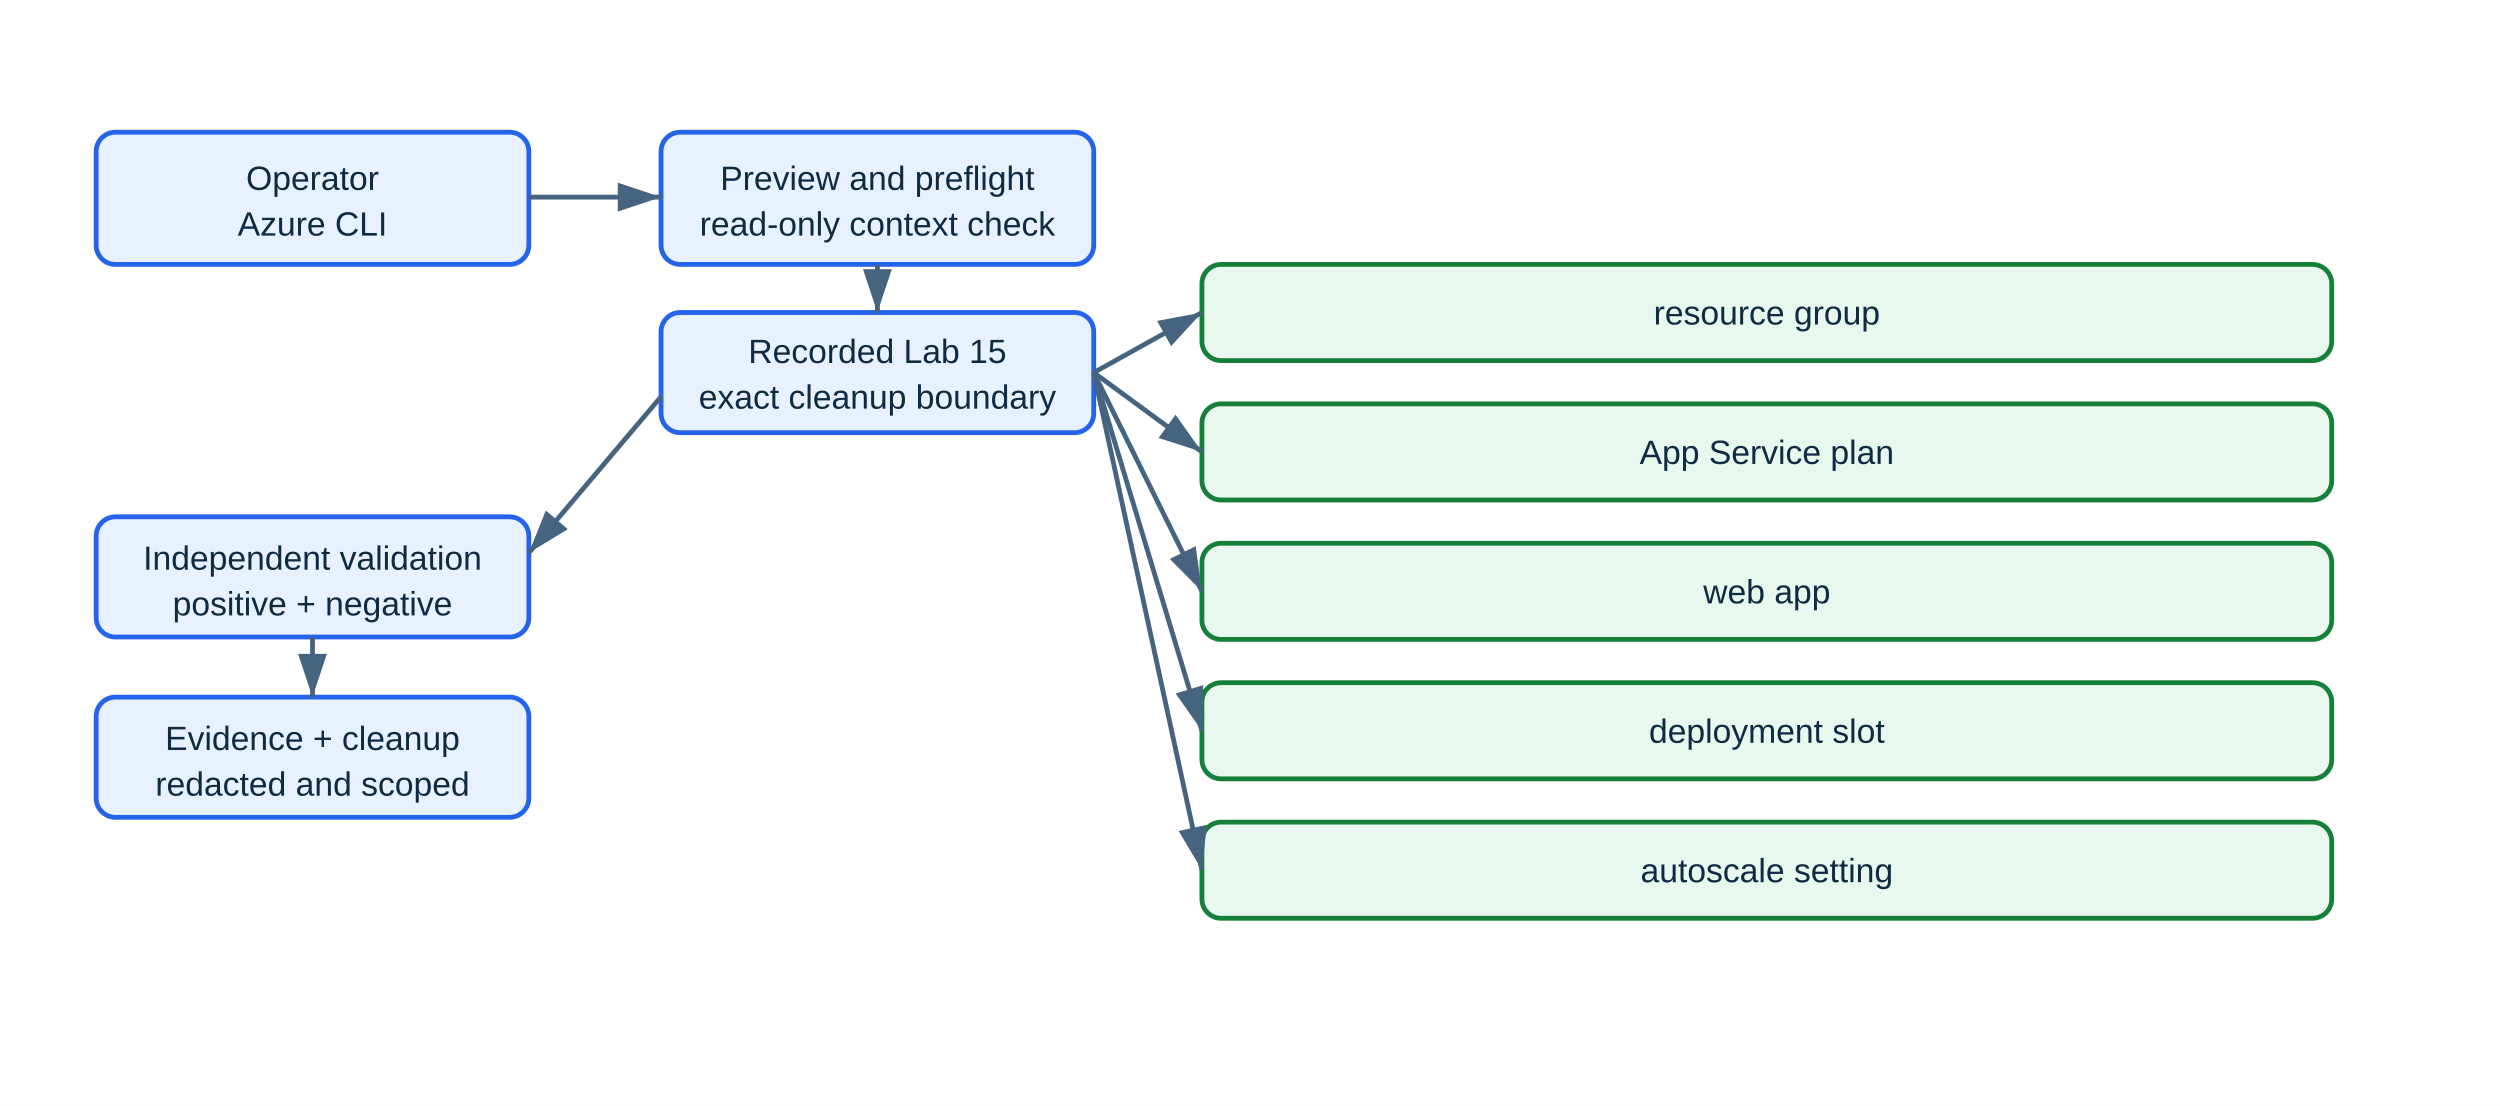
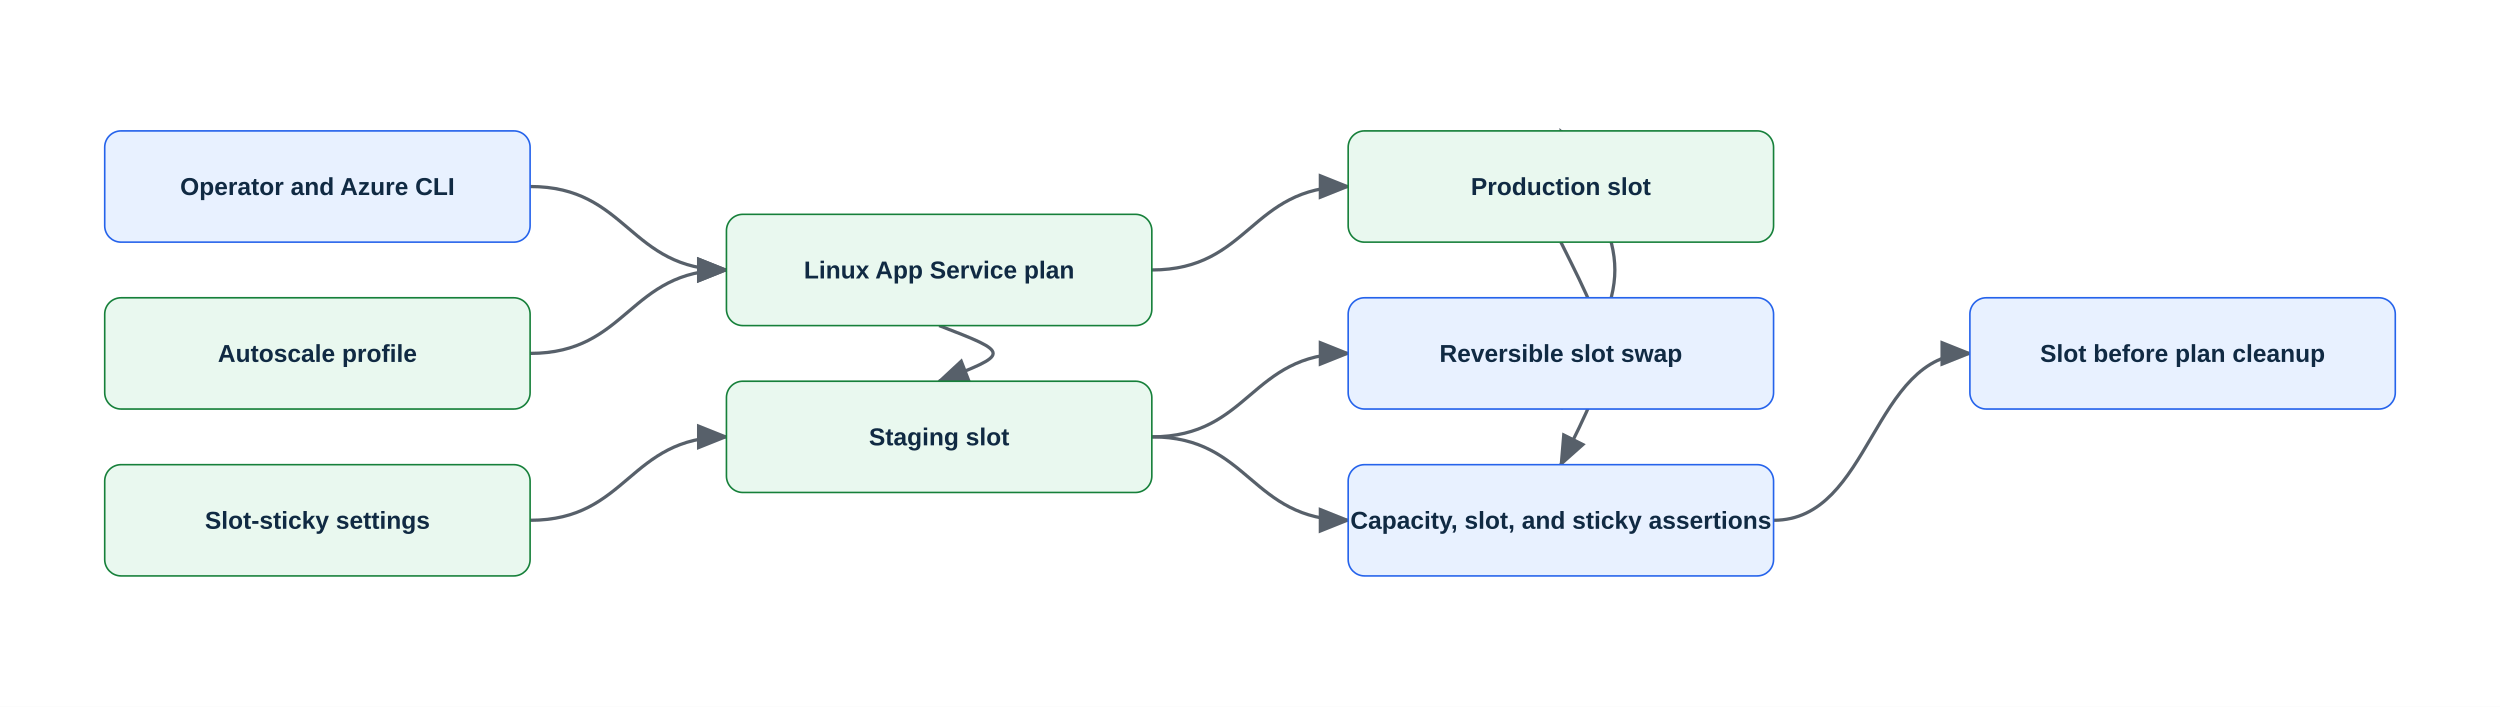
- <svg xmlns="http://www.w3.org/2000/svg" width="1040" height="460" viewBox="0 0 1040 460" role="img" aria-labelledby="title desc">
+ <svg xmlns="http://www.w3.org/2000/svg" width="1528" height="432" viewBox="0 0 1528 432" role="img" aria-labelledby="lab15-title lab15-desc">
  <defs>
-     <marker id="arrow" markerWidth="10" markerHeight="10" refX="9" refY="3" orient="auto">
-       <path d="M0,0 L0,6 L9,3 z" fill="#46647f" />
+     <marker id="arrow" markerWidth="10" markerHeight="8" refX="9" refY="4" orient="auto" markerUnits="strokeWidth">
+       <path d="M 0 0 L 10 4 L 0 8 z" fill="#57606a" />
    </marker>
+     <style>
+       .edge { fill: none; stroke: #57606a; stroke-width: 2; marker-end: url(#arrow); }
+       .edge-label-bg { fill: #ffffff; opacity: .94; }
+       .edge-label { fill: #57606a; font: 13px 'Segoe UI', Arial, sans-serif; text-anchor: middle; dominant-baseline: central; }
+       .node-label { font: 600 15px 'Segoe UI', Arial, sans-serif; text-anchor: middle; dominant-baseline: central; }
+     </style>
  </defs>
-   <style>text{font-family:Segoe UI,Arial,sans-serif;font-size:14px;fill:#102a43} .control{fill:#e8f1ff;stroke:#2563eb;stroke-width:2} .resource{fill:#e9f8ef;stroke:#16803a;stroke-width:2} .arrow{fill:none;stroke:#46647f;stroke-width:2;marker-end:url(#arrow)}</style>
  <rect width="100%" height="100%" fill="#ffffff" />
-   <rect x="40" y="55" width="180" height="55" rx="8" class="control" />
-   <text x="130" y="79" text-anchor="middle">Operator</text>
-   <text x="130" y="98" text-anchor="middle">Azure CLI</text>
-   <rect x="275" y="55" width="180" height="55" rx="8" class="control" />
-   <text x="365" y="79" text-anchor="middle">Preview and preflight</text>
-   <text x="365" y="98" text-anchor="middle">read-only context check</text>
-   <path d="M220 82 L275 82" class="arrow" />
-   <rect x="275" y="130" width="180" height="50" rx="8" class="control" />
-   <text x="365" y="151" text-anchor="middle">Recorded Lab 15</text>
-   <text x="365" y="170" text-anchor="middle">exact cleanup boundary</text>
-   <path d="M365 110 L365 130" class="arrow" />
-   <rect x="500" y="110" width="470" height="40" rx="8" class="resource" />
-   <text x="735" y="135" text-anchor="middle">resource group</text>
-   <rect x="500" y="168" width="470" height="40" rx="8" class="resource" />
-   <text x="735" y="193" text-anchor="middle">App Service plan</text>
-   <rect x="500" y="226" width="470" height="40" rx="8" class="resource" />
-   <text x="735" y="251" text-anchor="middle">web app</text>
-   <rect x="500" y="284" width="470" height="40" rx="8" class="resource" />
-   <text x="735" y="309" text-anchor="middle">deployment slot</text>
-   <rect x="500" y="342" width="470" height="40" rx="8" class="resource" />
-   <text x="735" y="367" text-anchor="middle">autoscale setting</text>
-   <path d="M 455 155 L 500 130" class="arrow" />
-   <path d="M 455 155 L 500 188" class="arrow" />
-   <path d="M 455 155 L 500 246" class="arrow" />
-   <path d="M 455 155 L 500 304" class="arrow" />
-   <path d="M 455 155 L 500 362" class="arrow" />
-   <rect x="40" y="215" width="180" height="50" rx="8" class="control" />
-   <text x="130" y="237" text-anchor="middle">Independent validation</text>
-   <text x="130" y="256" text-anchor="middle">positive + negative</text>
-   <path d="M275 165 L220 230" class="arrow" />
-   <rect x="40" y="290" width="180" height="50" rx="8" class="control" />
-   <text x="130" y="312" text-anchor="middle">Evidence + cleanup</text>
-   <text x="130" y="331" text-anchor="middle">redacted and scoped</text>
-   <path d="M130 265 L130 290" class="arrow" />
+   <g aria-hidden="true">
+     <path class="edge" d="M 324 114 C 384 114, 384 165, 444 165" />
+     <path class="edge" d="M 704 165 C 764 165, 764 114, 824 114" />
+     <path class="edge" d="M 574 199 C 618 216, 618 216, 574 233" />
+     <path class="edge" d="M 324 216 C 384 216, 384 165, 444 165" />
+     <path class="edge" d="M 704 267 C 764 267, 764 216, 824 216" />
+     <path class="edge" d="M 954 250 C 998 165, 998 165, 954 80" />
+     <path class="edge" d="M 324 318 C 384 318, 384 267, 444 267" />
+     <path class="edge" d="M 954 148 C 988 216, 988 216, 954 284" />
+     <path class="edge" d="M 704 267 C 764 267, 764 318, 824 318" />
+     <path class="edge" d="M 1084 318 C 1144 318, 1144 216, 1204 216" />
+     <rect x="64" y="80" width="260" height="68" rx="10" fill="#e8f1ff" stroke="#2563eb" />
+     <text x="194" y="114" class="node-label" fill="#102a43">Operator and Azure CLI</text>
+     <rect x="444" y="131" width="260" height="68" rx="10" fill="#e9f8ef" stroke="#16803a" />
+     <text x="574" y="165" class="node-label" fill="#102a43">Linux App Service plan</text>
+     <rect x="824" y="80" width="260" height="68" rx="10" fill="#e9f8ef" stroke="#16803a" />
+     <text x="954" y="114" class="node-label" fill="#102a43">Production slot</text>
+     <rect x="444" y="233" width="260" height="68" rx="10" fill="#e9f8ef" stroke="#16803a" />
+     <text x="574" y="267" class="node-label" fill="#102a43">Staging slot</text>
+     <rect x="64" y="182" width="260" height="68" rx="10" fill="#e9f8ef" stroke="#16803a" />
+     <text x="194" y="216" class="node-label" fill="#102a43">Autoscale profile</text>
+     <rect x="824" y="182" width="260" height="68" rx="10" fill="#e8f1ff" stroke="#2563eb" />
+     <text x="954" y="216" class="node-label" fill="#102a43">Reversible slot swap</text>
+     <rect x="64" y="284" width="260" height="68" rx="10" fill="#e9f8ef" stroke="#16803a" />
+     <text x="194" y="318" class="node-label" fill="#102a43">Slot-sticky settings</text>
+     <rect x="824" y="284" width="260" height="68" rx="10" fill="#e8f1ff" stroke="#2563eb" />
+     <text x="954" y="318" class="node-label" fill="#102a43">Capacity, slot, and sticky assertions</text>
+     <rect x="1204" y="182" width="260" height="68" rx="10" fill="#e8f1ff" stroke="#2563eb" />
+     <text x="1334" y="216" class="node-label" fill="#102a43">Slot before plan cleanup</text>
+   </g>
</svg>
